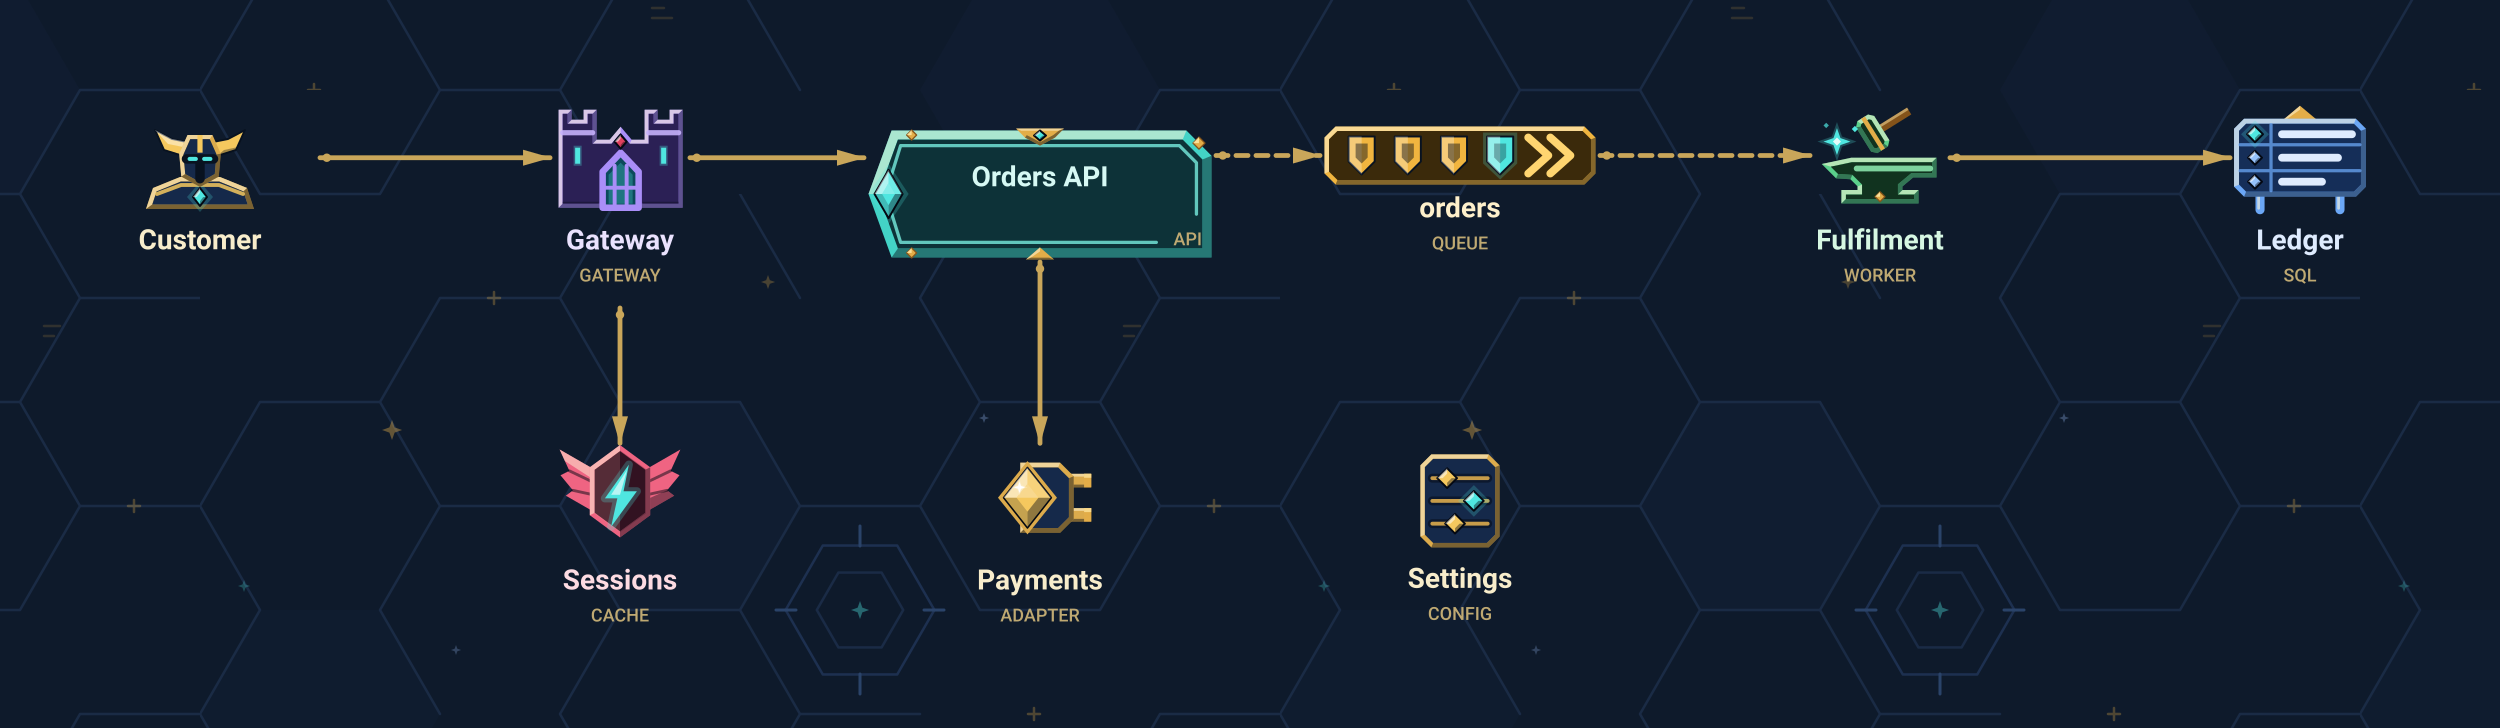
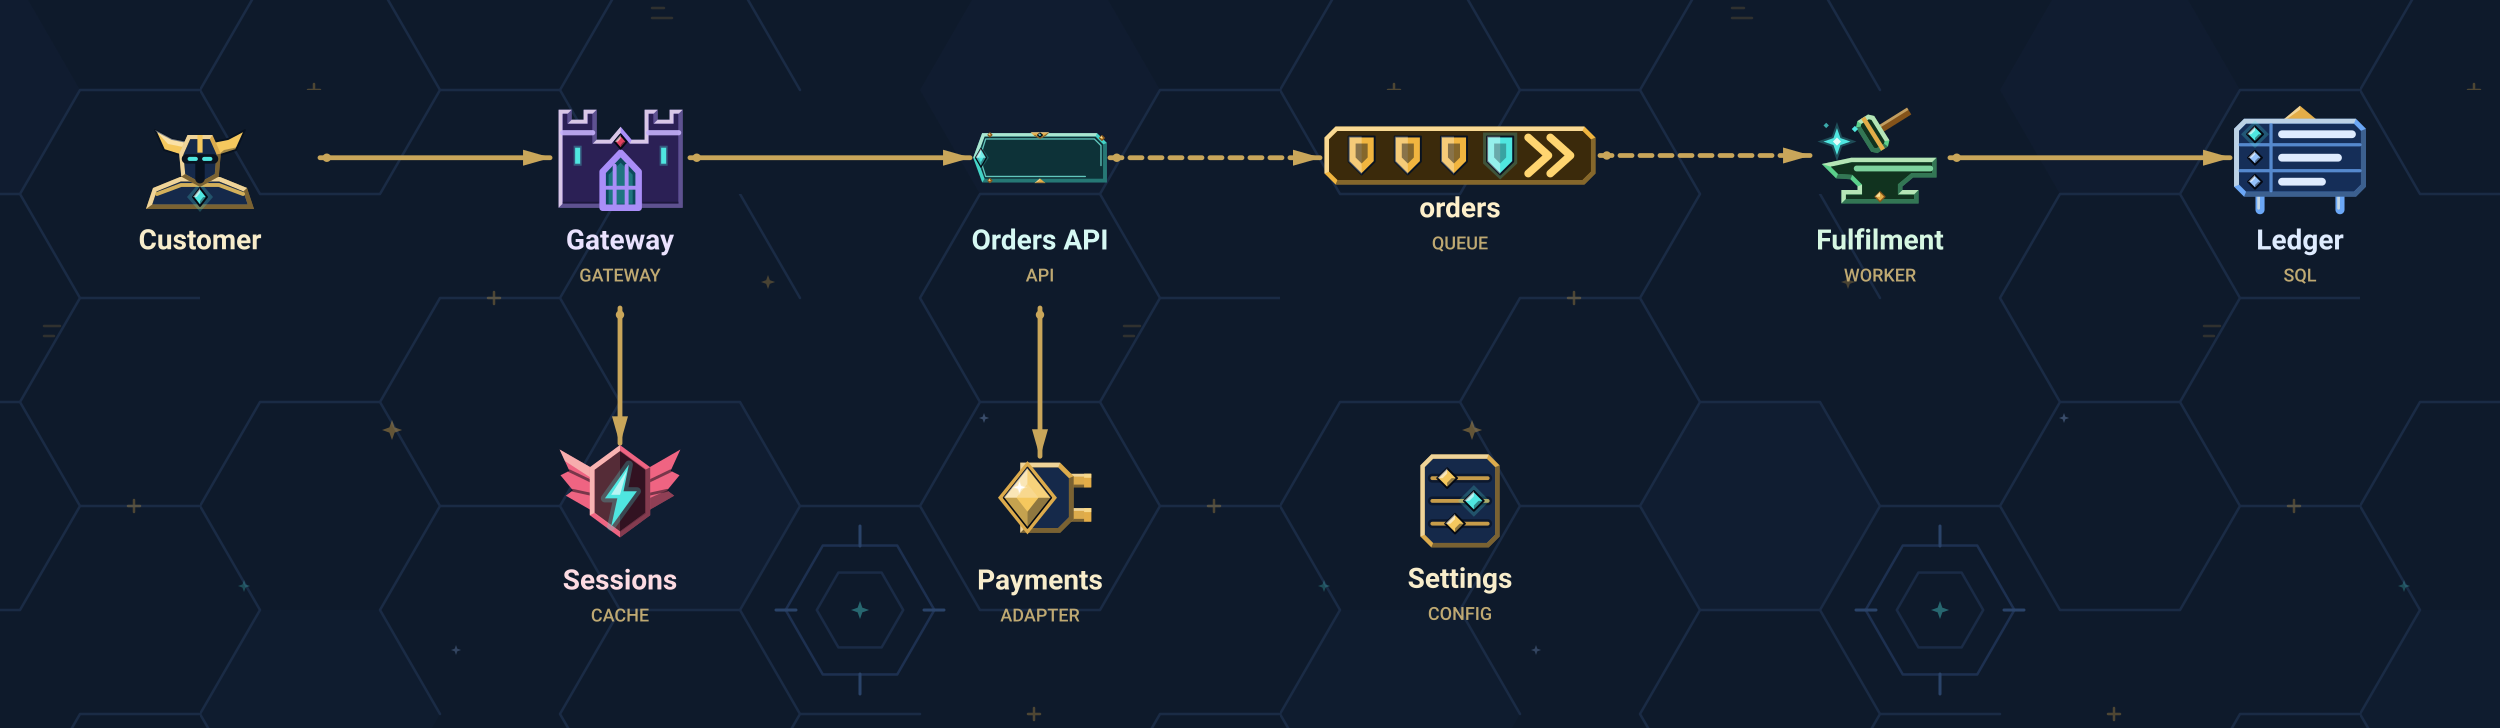
<svg xmlns="http://www.w3.org/2000/svg" width="1250" height="364" viewBox="0 0 1250 364">
  <defs>
    <filter id="export-pack-sample-dc-shadow" x="-35%" y="-35%" width="170%" height="200%">
      <feGaussianBlur in="SourceAlpha" stdDeviation="1.6" result="near" />
      <feOffset in="near" dx="0" dy="1.5" result="nearOffset" />
      <feGaussianBlur in="SourceAlpha" stdDeviation="7" result="far" />
      <feOffset in="far" dx="0" dy="8" result="farOffset" />
      <feFlood flood-color="rgba(0, 0, 0, 0.82)" flood-opacity="1" result="color" />
      <feComposite in="color" in2="nearOffset" operator="in" result="nearShadow" />
      <feComposite in="color" in2="farOffset" operator="in" result="farShadow" />
      <feMerge>
        <feMergeNode in="farShadow" />
        <feMergeNode in="nearShadow" />
        <feMergeNode in="SourceGraphic" />
      </feMerge>
    </filter>
    <marker id="export-pack-sample-dc-arrow-c9a65a" viewBox="-0.7 -0.7 15.4 9.4" refX="13.5" refY="4" markerWidth="15.4" markerHeight="9.4" markerUnits="userSpaceOnUse" orient="auto-start-reverse">
      <path d="M14 4 L0 0 L0 8 Z" fill="#c9a65a" stroke-linejoin="round" stroke-linecap="round" />
    </marker>
    <marker id="export-pack-sample-dc-arrow-c9a65a-open" viewBox="-0.7 -0.7 15.4 9.4" refX="13.5" refY="4" markerWidth="15.4" markerHeight="9.4" markerUnits="userSpaceOnUse" orient="auto-start-reverse">
      <path d="M0 0 L14 4 L0 8" fill="none" stroke="#c9a65a" stroke-width="1.4" stroke-linejoin="round" stroke-linecap="round" />
    </marker>
    <marker id="export-pack-sample-dc-origin-c9a65a" viewBox="-6 -2.6 6.5 5.2" refX="0" refY="0" markerWidth="6.5" markerHeight="5.2" markerUnits="userSpaceOnUse" orient="auto-start-reverse">
      <circle cx="-3.4" cy="0" r="2.1" fill="#c9a65a" />
    </marker>
    <pattern id="export-pack-sample-dc-backdrop" x="100" y="97" width="540" height="416" patternUnits="userSpaceOnUse">
      <g opacity="1" stroke-linejoin="round">
        <path d="M180 156L210 104L270 104L300 156L270 208L210 208Z" fill="#101d31" stroke="none" />
        <path d="M360 364L390 312L450 312L480 364L450 416L390 416Z" fill="#101c30" stroke="none" />
        <path d="M0 260L30 208L90 208L120 260L90 312L30 312Z" fill="#0f1c2f" stroke="none" />
        <path d="M30 0L90 0M30 416L90 416M120 52L180 52M90 104L120 52M0 156L30 104M30 104L90 104M90 104L120 156M120 156L180 156M0 156L30 208M90 208L120 156M0 260L30 208M90 208L120 260M0 260L30 312M0 364L30 312M30 312L90 312M90 312L120 364M120 364L180 364M0 364L30 416M90 416L120 364M180 52L210 0M270 0L300 52M180 52L210 104M180 156L210 104M210 104L270 104M270 104L300 156M300 156L360 156M180 156L210 208M270 208L300 156M180 260L210 208M210 208L270 208M270 208L300 260M300 260L360 260M180 260L210 312M270 312L300 260M180 364L210 312M270 312L300 364M180 364L210 416M360 52L390 0M390 0L450 0M390 416L450 416M450 0L480 52M480 52L540 52M360 52L390 104M450 104L480 52M360 156L390 104M390 104L450 104M450 104L480 156M480 156L540 156M360 156L390 208M450 208L480 156M390 208L450 208M480 260L540 260M450 312L480 260M390 312L450 312M480 364L540 364M450 416L480 364" fill="none" stroke="#1a2b45" stroke-width="1.25" stroke-linecap="round" stroke-linejoin="round" />
        <path d="M292.8 208L311.4 175.76L348.6 175.76L367.2 208L348.6 240.24L311.4 240.24Z" fill="none" stroke="#1d3050" stroke-width="1.25" stroke-linecap="round" stroke-linejoin="round" />
        <path d="M308.4 208L319.2 189.28L340.8 189.28L351.6 208L340.8 226.72L319.2 226.72Z" fill="none" stroke="#1a2b46" stroke-width="1.25" stroke-linecap="round" stroke-linejoin="round" />
        <path d="M330 166L330 176M330 240L330 250M288 208L298 208M362 208L372 208" fill="none" stroke="#2a4369" stroke-width="1.5" stroke-linecap="round" stroke-linejoin="round" />
        <path d="M147 49L147 55M144 52L150 52M507 153L507 159M504 156L510 156M57 361L57 367M54 364L60 364M417 257L417 263M414 260L420 260" fill="none" opacity="0.3" stroke="#e3ad48" stroke-width="1.25" stroke-linecap="round" stroke-linejoin="round" />
        <path d="M226 318L236 318M226 323L232 323M226 328L236 328M462 66L470 66M462 71L467 71" fill="none" opacity="0.16" stroke="#e3ad48" stroke-width="1.25" stroke-linecap="round" stroke-linejoin="round" />
        <path d="M96 113L97.3 116.7L101 118L97.3 119.3L96 123L94.7 119.3L91 118L94.7 116.7Z" fill="#e3ad48" opacity="0.4" stroke="none" />
        <path d="M468 298L469.04 300.96L472 302L469.04 303.04L468 306L466.96 303.04L464 302L466.96 300.96Z" fill="#e3ad48" opacity="0.3" stroke="none" />
        <path d="M284 40.5L284.91 43.09L287.5 44L284.91 44.91L284 47.5L283.09 44.91L280.5 44L283.09 43.09Z" fill="#e3ad48" opacity="0.28" stroke="none" />
        <path d="M176 383L176.78 385.22L179 386L176.78 386.78L176 389L175.22 386.78L173 386L175.22 385.22Z" fill="#e3ad48" opacity="0.25" stroke="none" />
        <path d="M330 203.5L331.17 206.83L334.5 208L331.17 209.17L330 212.5L328.83 209.17L325.5 208L328.83 206.83Z" fill="#4fe6e0" opacity="0.38" stroke="none" />
        <path d="M22 193L22.78 195.22L25 196L22.78 196.78L22 199L21.22 196.78L19 196L21.22 195.22Z" fill="#4fe6e0" opacity="0.25" stroke="none" />
        <path d="M392 109.5L392.65 111.35L394.5 112L392.65 112.65L392 114.5L391.35 112.65L389.5 112L391.35 111.35Z" fill="#9fc3ff" opacity="0.3" stroke="none" />
        <path d="M128 225.5L128.65 227.35L130.5 228L128.65 228.65L128 230.5L127.35 228.65L125.5 228L127.35 227.35Z" fill="#9fc3ff" opacity="0.25" stroke="none" />
      </g>
    </pattern>
  </defs>
  <rect x="0" y="0" width="1250" height="364" fill="#0e1a2b" />
  <rect x="0" y="0" width="1250" height="364" fill="url(#export-pack-sample-dc-backdrop)" />
  <g transform="translate(100 97)">
    <path d="M60 -18.136L80 -18.136L117.511 -18.136L155.023 -18.136L175.023 -18.136" fill="none" marker-end="url(#export-pack-sample-dc-arrow-c9a65a)" marker-start="url(#export-pack-sample-dc-origin-c9a65a)" stroke="#c9a65a" stroke-width="2.4" stroke-linecap="round" stroke-linejoin="round" />
-     <path d="M244.977 -18.136L264.977 -18.136L288.489 -18.136L312 -18.136L332 -18.136" fill="none" marker-end="url(#export-pack-sample-dc-arrow-c9a65a)" marker-start="url(#export-pack-sample-dc-origin-c9a65a)" stroke="#c9a65a" stroke-width="2.4" stroke-linecap="round" stroke-linejoin="round" />
-     <path d="M508 -19.25L528 -19.25L534 -19.25L540 -19.25L560 -19.25" fill="none" marker-end="url(#export-pack-sample-dc-arrow-c9a65a)" marker-start="url(#export-pack-sample-dc-origin-c9a65a)" stroke="#c9a65a" stroke-width="2.4" stroke-dasharray="6 4" stroke-linecap="round" stroke-linejoin="round" />
+     <path d="M244.977 -18.136L264.977 -18.136L315 -18.136L365.023 -18.136L385.023 -18.136" fill="none" marker-end="url(#export-pack-sample-dc-arrow-c9a65a)" marker-start="url(#export-pack-sample-dc-origin-c9a65a)" stroke="#c9a65a" stroke-width="2.4" stroke-linecap="round" stroke-linejoin="round" />
+     <path d="M454.977 -18.136L474.977 -18.136L507.489 -18.136L540 -18.136L560 -18.136" fill="none" marker-end="url(#export-pack-sample-dc-arrow-c9a65a)" marker-start="url(#export-pack-sample-dc-origin-c9a65a)" stroke="#c9a65a" stroke-width="2.4" stroke-dasharray="6 4" stroke-linecap="round" stroke-linejoin="round" />
    <path d="M700 -19.25L720 -19.25L752.511 -19.25L785.023 -19.25L805.023 -19.25" fill="none" marker-end="url(#export-pack-sample-dc-arrow-c9a65a)" marker-start="url(#export-pack-sample-dc-origin-c9a65a)" stroke="#c9a65a" stroke-width="2.4" stroke-dasharray="6 4" stroke-linecap="round" stroke-linejoin="round" />
    <path d="M874.977 -18.136L894.977 -18.136L945 -18.136L995.023 -18.136L1015.023 -18.136" fill="none" marker-end="url(#export-pack-sample-dc-arrow-c9a65a)" marker-start="url(#export-pack-sample-dc-origin-c9a65a)" stroke="#c9a65a" stroke-width="2.4" stroke-linecap="round" stroke-linejoin="round" />
    <path d="M210 57L210 77L210 90.83L210 104.659L210 124.659" fill="none" marker-end="url(#export-pack-sample-dc-arrow-c9a65a)" marker-start="url(#export-pack-sample-dc-origin-c9a65a)" stroke="#c9a65a" stroke-width="2.4" stroke-linecap="round" stroke-linejoin="round" />
-     <path d="M420 34L420 54L420 79.33L420 104.659L420 124.659" fill="none" marker-end="url(#export-pack-sample-dc-arrow-c9a65a)" marker-start="url(#export-pack-sample-dc-origin-c9a65a)" stroke="#c9a65a" stroke-width="2.4" stroke-linecap="round" stroke-linejoin="round" />
+     <path d="M420 57L420 77L420 94.068L420 111.136L420 131.136" fill="none" marker-end="url(#export-pack-sample-dc-arrow-c9a65a)" marker-start="url(#export-pack-sample-dc-origin-c9a65a)" stroke="#c9a65a" stroke-width="2.4" stroke-linecap="round" stroke-linejoin="round" />
    <g transform="translate(-60 -46)">
      <path d="M33 53.5L36.5 43L50 37.5L70 37.5L83.5 43L87 53.5Z" fill="#dcab4c" stroke="none" />
      <path d="M33 53.5L36.5 43L38.3 44.7L36.12 51.25ZM36.5 43L50 37.5L50.44 39.75L38.3 44.7ZM50 37.5L70 37.5L69.56 39.75L50.44 39.75ZM70 37.5L83.5 43L81.69 44.7L69.56 39.75Z" fill="#fff6d8" opacity="0.55" stroke="none" />
      <path d="M83.5 43L87 53.5L83.88 51.25L81.69 44.7ZM87 53.5L33 53.5L36.12 51.25L83.88 51.25Z" fill="#030812" opacity="0.45" stroke="none" />
      <path d="M36.12 51.25L38.3 44.7L50.44 39.75L69.56 39.75L81.69 44.7L83.88 51.25Z" fill="#15294a" stroke="none" />
      <path d="M38.5 46L50.5 41.5L69.5 41.5L81.5 46" fill="none" opacity="0.85" stroke="#f5c85e" stroke-width="1.95" stroke-linecap="round" stroke-linejoin="round" />
      <path d="M60 40L66.5 47.5L60 55L53.5 47.5Z" fill="#4fe6e0" opacity="0.22" stroke="none" />
      <path d="M60 43L63.5 47.5L60 52L56.5 47.5Z" fill="#4fe6e0" stroke="#030812" stroke-width="0.98" stroke-linecap="round" stroke-linejoin="round" />
      <path d="M60 43L60 45.43L58.39 47.5L56.5 47.5Z" fill="#ffffff" opacity="0.55" stroke="none" />
      <path d="M63.5 47.5L60 52L60 49.57L61.61 47.5Z" fill="#030812" opacity="0.42" stroke="none" />
      <path d="M51.5 27L42 24L37.5 14L46 18.5L53.5 20Z" fill="#f5c85e" stroke="#081220" stroke-width="0.98" stroke-linecap="round" stroke-linejoin="round" />
      <path d="M68.5 27L78 24L82.5 14L74 18.5L66.5 20Z" fill="#f5c85e" stroke="#081220" stroke-width="0.98" stroke-linecap="round" stroke-linejoin="round" />
      <path d="M37.5 14L46 18.5L53.5 20L51.5 22.5L44 21Z" fill="#ffffff" opacity="0.45" stroke="none" />
      <path d="M68.5 27L78 24L82.5 14L79 22.5L72 24Z" fill="#030812" opacity="0.35" stroke="none" />
      <path d="M49.6 25.86L53.76 16.5L66.24 16.5L70.4 25.86L69.36 37.3L60 42.5L50.64 37.3Z" fill="#dcab4c" stroke="none" />
      <path d="M49.6 25.86L53.76 16.5L55.11 18.58L51.72 26.21ZM53.76 16.5L66.24 16.5L64.89 18.58L55.11 18.58ZM50.64 37.3L49.6 25.86L51.72 26.21L52.61 36.02Z" fill="#fff6d8" opacity="0.55" stroke="none" />
      <path d="M70.4 25.86L69.36 37.3L67.39 36.02L68.28 26.21ZM69.36 37.3L60 42.5L60 40.12L67.39 36.02ZM60 42.5L50.64 37.3L52.61 36.02L60 40.12Z" fill="#030812" opacity="0.45" stroke="none" />
      <path d="M51.72 26.21L55.11 18.58L64.89 18.58L68.28 26.21L67.39 36.02L60 40.12L52.61 36.02Z" fill="#15294a" stroke="none" />
      <path d="M58.7 16.5L61.3 16.5L61.3 25.34L58.7 25.34Z" fill="#f5c85e" stroke="none" />
      <path d="M53.24 28.46L66.76 28.46M60 28.46L60 38.34" fill="none" stroke="#081220" stroke-width="4.73" stroke-linecap="round" stroke-linejoin="round" />
      <path d="M54.8 28.46L57.92 28.46M62.08 28.46L65.2 28.46" fill="none" stroke="#4fe6e0" stroke-width="2.03" stroke-linecap="round" stroke-linejoin="round" />
      <text x="60" y="73.65" fill="#f8edcb" font-family="system-ui, -apple-system, &quot;Segoe UI&quot;, Roboto, &quot;Helvetica Neue&quot;, Arial, sans-serif" font-size="14" font-weight="600" text-anchor="middle" letter-spacing="0" textLength="63.34" lengthAdjust="spacingAndGlyphs" xml:space="preserve">Customer</text>
    </g>
    <g transform="translate(150 -57)">
      <path d="M29.32 63.87L29.32 14.86L35.82 14.86L35.82 19.86L41.82 19.86L41.82 14.86L48.32 14.86L48.32 29.86L54.82 29.86L60.32 23.36L65.82 29.86L72.32 29.86L72.32 14.86L78.82 14.86L78.82 19.86L84.82 19.86L84.82 14.86L91.32 14.86L91.32 63.87Z" fill="#aa8ef8" stroke="none" />
      <path d="M29.32 63.87L29.32 14.86L31.32 16.86L31.32 61.87ZM29.32 14.86L35.82 14.86L33.82 16.86L31.32 16.86ZM35.82 19.86L41.82 19.86L43.82 21.86L33.82 21.86ZM41.82 19.86L41.82 14.86L43.82 16.86L43.82 21.86ZM41.82 14.86L48.32 14.86L46.32 16.86L43.82 16.86ZM48.32 29.86L54.82 29.86L55.75 31.86L46.32 31.86ZM54.82 29.86L60.32 23.36L60.32 26.46L55.75 31.86ZM65.82 29.86L72.32 29.86L74.32 31.86L64.89 31.86ZM72.32 29.86L72.32 14.86L74.32 16.86L74.32 31.86ZM72.32 14.86L78.82 14.86L76.82 16.86L74.32 16.86ZM78.82 19.86L84.82 19.86L86.82 21.86L76.82 21.86ZM84.82 19.86L84.82 14.86L86.82 16.86L86.82 21.86ZM84.82 14.86L91.32 14.86L89.32 16.86L86.82 16.86Z" fill="#fff6d8" opacity="0.55" stroke="none" />
      <path d="M35.82 14.86L35.82 19.86L33.82 21.86L33.82 16.86ZM48.32 14.86L48.32 29.86L46.32 31.86L46.32 16.86ZM78.82 14.86L78.82 19.86L76.82 21.86L76.82 16.86ZM91.32 14.86L91.32 63.87L89.32 61.87L89.32 16.86ZM91.32 63.87L29.32 63.87L31.32 61.87L89.32 61.87Z" fill="#030812" opacity="0.45" stroke="none" />
      <path d="M31.32 61.87L31.32 16.86L33.82 16.86L33.82 21.86L43.82 21.86L43.82 16.86L46.32 16.86L46.32 31.86L55.75 31.86L60.32 26.46L64.89 31.86L74.32 31.86L74.32 16.86L76.82 16.86L76.82 21.86L86.82 21.86L86.82 16.86L89.32 16.86L89.32 61.87Z" fill="#2b2055" stroke="none" />
      <path d="M31.32 26.36L46.32 26.36M74.32 26.36L89.32 26.36" fill="none" opacity="0.9" stroke="#c5b0fb" stroke-width="2.6" stroke-linecap="round" stroke-linejoin="round" />
      <path d="M51.32 63.87L51.32 45.86L60.32 36.36L69.32 45.86L69.32 63.87Z" fill="#0c4a5c" stroke="#aa8ef8" stroke-width="3.25" stroke-linecap="round" stroke-linejoin="round" />
      <path d="M54.32 61.87L54.32 47.36L60.32 41.36L66.32 47.36L66.32 61.87Z" fill="#4fe6e0" opacity="0.28" stroke="none" />
      <path d="M57.32 42.86L57.32 62.87M63.32 42.86L63.32 62.87M52.82 53.86L67.82 53.86" fill="none" stroke="#aa8ef8" stroke-width="1.95" stroke-linecap="round" stroke-linejoin="round" />
      <path d="M36.82 32.86L40.82 32.86L40.82 42.86L36.82 42.86ZM79.82 32.86L83.82 32.86L83.82 42.86L79.82 42.86Z" fill="#4fe6e0" opacity="0.3" stroke="none" />
      <path d="M37.57 33.86L40.07 33.86L40.07 41.86L37.57 41.86ZM80.57 33.86L83.07 33.86L83.07 41.86L80.57 41.86Z" fill="#4fe6e0" stroke="none" />
      <path d="M60.32 27.36L63.32 30.86L60.32 34.36L57.32 30.86Z" fill="#e0405e" stroke="#030812" stroke-width="0.98" stroke-linecap="round" stroke-linejoin="round" />
      <path d="M60.32 27.36L60.32 29.25L58.94 30.86L57.32 30.86Z" fill="#ffffff" opacity="0.55" stroke="none" />
      <path d="M63.32 30.86L60.32 34.36L60.32 32.47L61.7 30.86Z" fill="#030812" opacity="0.42" stroke="none" />
      <path d="M31.32 60.87L49.32 60.87L49.32 61.87L31.32 61.87ZM71.32 60.87L89.32 60.87L89.32 61.87L71.32 61.87Z" fill="#030812" opacity="0.35" stroke="none" />
      <text x="60" y="84.72" fill="#eae2fe" font-family="system-ui, -apple-system, &quot;Segoe UI&quot;, Roboto, &quot;Helvetica Neue&quot;, Arial, sans-serif" font-size="14" font-weight="600" text-anchor="middle" letter-spacing="0" textLength="58.39" lengthAdjust="spacingAndGlyphs" xml:space="preserve">Gateway</text>
      <text x="60" y="100.74" fill="#bfa972" font-family="system-ui, -apple-system, &quot;Segoe UI&quot;, Roboto, &quot;Helvetica Neue&quot;, Arial, sans-serif" font-size="9" font-weight="500" text-anchor="middle" letter-spacing="0" textLength="37.98" lengthAdjust="spacingAndGlyphs" xml:space="preserve">GATEWAY</text>
    </g>
-     <g transform="translate(332 -34)">
-       <path d="M13.79 2.26L161.21 2.26L173.75 14.86L173.75 65.74L13.79 65.74L2.25 34Z" fill="#43d3c6" stroke="none" />
-       <path d="M13.79 2.26L161.21 2.26L159.34 6.8L16.95 6.8ZM2.25 34L13.79 2.26L16.95 6.8L7.06 34Z" fill="#fff6d8" opacity="0.55" stroke="none" />
-       <path d="M173.75 14.86L173.75 65.74L169.23 61.2L169.23 16.74ZM173.75 65.74L13.79 65.74L16.95 61.2L169.23 61.2Z" fill="#030812" opacity="0.45" stroke="none" />
-       <path d="M16.95 6.8L159.34 6.8L169.23 16.74L169.23 61.2L16.95 61.2L7.06 34Z" fill="#0d3238" stroke="none" />
-       <path d="M146.17 58.18L18.3 58.18L10.78 34L18.3 9.82L157.7 9.82L166.22 18.38L166.22 44.08" fill="none" opacity="0.8" stroke="#77ecdf" stroke-width="1.64" stroke-linecap="round" stroke-linejoin="round" />
-       <path d="M75.97 1.25L100.03 1.25L95.52 5.79L88 9.82L80.48 5.79Z" fill="#e3ad48" stroke="none" />
-       <path d="M75.97 1.25L100.03 1.25L97.38 2.36L78.62 2.36Z" fill="#fff6d8" opacity="0.55" stroke="none" />
-       <path d="M100.03 1.25L95.52 5.79L94.61 4.56L97.38 2.36ZM95.52 5.79L88 9.82L88 8.11L94.61 4.56ZM88 9.82L80.48 5.79L81.39 4.56L88 8.11Z" fill="#030812" opacity="0.45" stroke="none" />
-       <path d="M88 2.26L91.01 4.78L88 7.3L84.99 4.78Z" fill="#4fe6e0" stroke="#030812" stroke-width="0.98" stroke-linecap="round" stroke-linejoin="round" />
-       <path d="M88 2.26L88 3.62L86.62 4.78L84.99 4.78Z" fill="#ffffff" opacity="0.55" stroke="none" />
-       <path d="M91.01 4.78L88 7.3L88 5.94L89.38 4.78Z" fill="#030812" opacity="0.42" stroke="none" />
-       <path d="M80.98 66.75L95.02 66.75L88 60.7Z" fill="#e3ad48" stroke="none" />
-       <path d="M88 60.7L80.98 66.75L83.43 65.83L88 62.69Z" fill="#fff6d8" opacity="0.55" stroke="none" />
-       <path d="M80.98 66.75L95.02 66.75L92.57 65.83L83.43 65.83Z" fill="#030812" opacity="0.45" stroke="none" />
-       <path d="M167.48 5.54L170.49 8.56L167.48 11.58L164.47 8.56Z" fill="#e3ad48" stroke="#84531a" stroke-width="0.65" stroke-linecap="round" stroke-linejoin="round" />
-       <path d="M167.48 5.54L167.48 8.56L164.47 8.56Z" fill="#ffe9a6" opacity="0.85" stroke="none" />
-       <path d="M23.82 2.01L26.32 4.53L23.82 7.05L21.31 4.53Z" fill="#e3ad48" stroke="#84531a" stroke-width="0.65" stroke-linecap="round" stroke-linejoin="round" />
-       <path d="M23.82 2.01L23.82 4.53L21.31 4.53Z" fill="#ffe9a6" opacity="0.85" stroke="none" />
-       <path d="M23.82 60.95L26.32 63.47L23.82 65.99L21.31 63.47Z" fill="#e3ad48" stroke="#84531a" stroke-width="0.65" stroke-linecap="round" stroke-linejoin="round" />
-       <path d="M23.82 60.95L23.82 63.47L21.31 63.47Z" fill="#ffe9a6" opacity="0.85" stroke="none" />
-       <path d="M12.28 18.89L22.31 34L12.28 49.11L2.25 34Z" fill="#4fe6e0" opacity="0.22" stroke="none" />
-       <path d="M12.28 21.91L19.3 34L12.28 46.09L5.26 34Z" fill="#4fe6e0" stroke="#030812" stroke-width="0.98" stroke-linecap="round" stroke-linejoin="round" />
-       <path d="M12.28 21.91L12.28 28.44L9.05 34L5.26 34Z" fill="#ffffff" opacity="0.55" stroke="none" />
-       <path d="M19.3 34L12.28 46.09L12.28 39.56L15.51 34Z" fill="#030812" opacity="0.42" stroke="none" />
-       <path d="M5.26 34L9.05 34L12.28 39.56L12.28 46.09Z" fill="#030812" opacity="0.2" stroke="none" />
-       <path d="M12.28 21.91L19.3 34L15.51 34L12.28 28.44Z" fill="#ffffff" opacity="0.18" stroke="none" />
-       <path d="M12.28 28.44L15.51 34L9.05 34Z" fill="#ffffff" opacity="0.3" stroke="none" />
-       <text x="88" y="30.13" fill="#d6f9f4" font-family="system-ui, -apple-system, &quot;Segoe UI&quot;, Roboto, &quot;Helvetica Neue&quot;, Arial, sans-serif" font-size="14" font-weight="600" text-anchor="middle" letter-spacing="0" textLength="66.98" lengthAdjust="spacingAndGlyphs" xml:space="preserve">Orders API</text>
-       <text x="169" y="59.63" fill="#bfa972" font-family="system-ui, -apple-system, &quot;Segoe UI&quot;, Roboto, &quot;Helvetica Neue&quot;, Arial, sans-serif" font-size="9" font-weight="500" text-anchor="end" letter-spacing="0" textLength="12.96" lengthAdjust="spacingAndGlyphs" xml:space="preserve">API</text>
+     <g transform="translate(360 -57)">
+       <path d="M31.08 26.55L88.53 26.55L93.42 31.44L93.42 51.18L31.08 51.18L26.58 38.86Z" fill="#43d3c6" stroke="none" />
+       <path d="M31.08 26.55L88.53 26.55L87.8 28.31L32.31 28.31ZM26.58 38.86L31.08 26.55L32.31 28.31L28.45 38.86Z" fill="#fff6d8" opacity="0.55" stroke="none" />
+       <path d="M93.42 31.44L93.42 51.18L91.66 49.42L91.66 32.17ZM93.42 51.18L31.08 51.18L32.31 49.42L91.66 49.42Z" fill="#030812" opacity="0.45" stroke="none" />
+       <path d="M32.31 28.31L87.8 28.31L91.66 32.17L91.66 49.42L32.31 49.42L28.45 38.86Z" fill="#0d3238" stroke="none" />
+       <path d="M82.67 48.24L32.83 48.24L29.9 38.86L32.83 29.48L87.17 29.48L90.49 32.81L90.49 42.77" fill="none" opacity="0.8" stroke="#77ecdf" stroke-width="0.65" stroke-linecap="round" stroke-linejoin="round" />
+       <path d="M55.31 26.16L64.69 26.16L62.93 27.92L60 29.48L57.07 27.92Z" fill="#e3ad48" stroke="none" />
+       <path d="M55.31 26.16L64.69 26.16L63.65 26.59L56.35 26.59Z" fill="#fff6d8" opacity="0.55" stroke="none" />
+       <path d="M64.69 26.16L62.93 27.92L62.58 27.44L63.65 26.59ZM62.93 27.92L60 29.48L60 28.82L62.58 27.44ZM60 29.48L57.07 27.92L57.42 27.44L60 28.82Z" fill="#030812" opacity="0.45" stroke="none" />
+       <path d="M60 26.55L61.17 27.53L60 28.51L58.83 27.53Z" fill="#4fe6e0" stroke="#030812" stroke-width="0.65" stroke-linecap="round" stroke-linejoin="round" />
+       <path d="M60 26.55L60 27.08L59.46 27.53L58.83 27.53Z" fill="#ffffff" opacity="0.55" stroke="none" />
+       <path d="M61.17 27.53L60 28.51L60 27.98L60.54 27.53Z" fill="#030812" opacity="0.42" stroke="none" />
+       <path d="M57.26 51.57L62.74 51.57L60 49.22Z" fill="#e3ad48" stroke="none" />
+       <path d="M60 49.22L57.26 51.57L58.22 51.21L60 49.99Z" fill="#fff6d8" opacity="0.55" stroke="none" />
+       <path d="M57.26 51.57L62.74 51.57L61.78 51.21L58.22 51.21Z" fill="#030812" opacity="0.45" stroke="none" />
+       <path d="M90.98 27.82L92.15 28.99L90.98 30.17L89.8 28.99Z" fill="#e3ad48" stroke="#84531a" stroke-width="0.65" stroke-linecap="round" stroke-linejoin="round" />
+       <path d="M90.98 27.82L90.98 28.99L89.8 28.99Z" fill="#ffe9a6" opacity="0.85" stroke="none" />
+       <path d="M34.98 26.45L35.96 27.43L34.98 28.41L34.01 27.43Z" fill="#e3ad48" stroke="#84531a" stroke-width="0.65" stroke-linecap="round" stroke-linejoin="round" />
+       <path d="M34.98 26.45L34.98 27.43L34.01 27.43Z" fill="#ffe9a6" opacity="0.85" stroke="none" />
+       <path d="M34.98 49.32L35.96 50.3L34.98 51.27L34.01 50.3Z" fill="#e3ad48" stroke="#84531a" stroke-width="0.65" stroke-linecap="round" stroke-linejoin="round" />
+       <path d="M34.98 49.32L34.98 50.3L34.01 50.3Z" fill="#ffe9a6" opacity="0.85" stroke="none" />
+       <path d="M30.49 33L34.4 38.86L30.49 44.73L26.58 38.86Z" fill="#4fe6e0" opacity="0.22" stroke="none" />
+       <path d="M30.49 34.17L33.23 38.86L30.49 43.55L27.75 38.86Z" fill="#4fe6e0" stroke="#030812" stroke-width="0.65" stroke-linecap="round" stroke-linejoin="round" />
+       <path d="M30.49 34.17L30.49 36.71L29.23 38.86L27.75 38.86Z" fill="#ffffff" opacity="0.55" stroke="none" />
+       <path d="M33.23 38.86L30.49 43.55L30.49 41.02L31.75 38.86Z" fill="#030812" opacity="0.42" stroke="none" />
+       <path d="M27.75 38.86L29.23 38.86L30.49 41.02L30.49 43.55Z" fill="#030812" opacity="0.2" stroke="none" />
+       <path d="M30.49 34.17L33.23 38.86L31.75 38.86L30.49 36.71Z" fill="#ffffff" opacity="0.18" stroke="none" />
+       <path d="M30.49 36.71L31.75 38.86L29.23 38.86Z" fill="#ffffff" opacity="0.3" stroke="none" />
+       <text x="60" y="84.72" fill="#d6f9f4" font-family="system-ui, -apple-system, &quot;Segoe UI&quot;, Roboto, &quot;Helvetica Neue&quot;, Arial, sans-serif" font-size="14" font-weight="600" text-anchor="middle" letter-spacing="0" textLength="66.98" lengthAdjust="spacingAndGlyphs" xml:space="preserve">Orders API</text>
+       <text x="60" y="100.74" fill="#bfa972" font-family="system-ui, -apple-system, &quot;Segoe UI&quot;, Roboto, &quot;Helvetica Neue&quot;, Arial, sans-serif" font-size="9" font-weight="500" text-anchor="middle" letter-spacing="0" textLength="12.96" lengthAdjust="spacingAndGlyphs" xml:space="preserve">API</text>
    </g>
    <g transform="translate(560 -36)">
      <path d="M7.78 2.25L132.22 2.25L137.74 7.75L137.74 25.75L132.22 31.25L7.78 31.25L2.26 25.75L2.26 7.75Z" fill="#f1b53f" stroke="none" />
      <path d="M7.78 2.25L132.22 2.25L131.29 4.5L8.71 4.5ZM2.26 25.75L2.26 7.75L4.51 8.68L4.51 24.82ZM2.26 7.75L7.78 2.25L8.71 4.5L4.51 8.68Z" fill="#fff6d8" opacity="0.55" stroke="none" />
      <path d="M137.74 7.75L137.74 25.75L135.49 24.82L135.49 8.68ZM137.74 25.75L132.22 31.25L131.29 29L135.49 24.82ZM132.22 31.25L7.78 31.25L8.71 29L131.29 29Z" fill="#030812" opacity="0.45" stroke="none" />
      <path d="M8.71 4.5L131.29 4.5L135.49 8.68L135.49 24.82L131.29 29L8.71 29L4.51 24.82L4.51 8.68Z" fill="#3b2a0b" stroke="none" />
      <path d="M14.3 7.25L27.35 7.25L27.35 19.75L20.82 26.25L14.3 19.75Z" fill="#f1b53f" stroke="#081220" stroke-width="0.98" stroke-linecap="round" stroke-linejoin="round" />
      <path d="M14.3 7.25L20.82 7.25L20.82 26.25L14.3 19.75Z" fill="#ffffff" opacity="0.3" stroke="none" />
      <path d="M17.81 10.75L23.83 10.75L23.83 17.75L20.82 20.75L17.81 17.75Z" fill="#030812" opacity="0.45" stroke="none" />
      <path d="M37.38 7.25L50.43 7.25L50.43 19.75L43.91 26.25L37.38 19.75Z" fill="#f1b53f" stroke="#081220" stroke-width="0.98" stroke-linecap="round" stroke-linejoin="round" />
      <path d="M37.38 7.25L43.91 7.25L43.91 26.25L37.38 19.75Z" fill="#ffffff" opacity="0.3" stroke="none" />
      <path d="M40.89 10.75L46.92 10.75L46.92 17.75L43.91 20.75L40.89 17.75Z" fill="#030812" opacity="0.45" stroke="none" />
      <path d="M60.47 7.25L73.51 7.25L73.51 19.75L66.99 26.25L60.47 19.75Z" fill="#f1b53f" stroke="#081220" stroke-width="0.98" stroke-linecap="round" stroke-linejoin="round" />
      <path d="M60.47 7.25L66.99 7.25L66.99 26.25L60.47 19.75Z" fill="#ffffff" opacity="0.3" stroke="none" />
      <path d="M63.98 10.75L70 10.75L70 17.75L66.99 20.75L63.98 17.75Z" fill="#030812" opacity="0.45" stroke="none" />
      <path d="M81.54 5.25L98.6 5.25L98.6 20.75L90.07 28.75L81.54 20.75Z" fill="#4fe6e0" opacity="0.22" stroke="none" />
      <path d="M83.55 7.25L96.6 7.25L96.6 19.75L90.07 26.25L83.55 19.75Z" fill="#4fe6e0" stroke="#081220" stroke-width="0.98" stroke-linecap="round" stroke-linejoin="round" />
      <path d="M83.55 7.25L90.07 7.25L90.07 26.25L83.55 19.75Z" fill="#ffffff" opacity="0.4" stroke="none" />
      <path d="M87.06 10.75L93.08 10.75L93.08 17.75L90.07 20.75L87.06 17.75Z" fill="#030812" opacity="0.3" stroke="none" />
      <path d="M104.12 7.75L114.16 16.75L104.12 25.75M115.16 7.75L125.2 16.75L115.16 25.75" fill="none" stroke="#ffd570" stroke-width="3.91" stroke-linecap="round" stroke-linejoin="round" />
      <text x="70" y="47.65" fill="#fef0cb" font-family="system-ui, -apple-system, &quot;Segoe UI&quot;, Roboto, &quot;Helvetica Neue&quot;, Arial, sans-serif" font-size="14" font-weight="600" text-anchor="middle" letter-spacing="0" textLength="41.93" lengthAdjust="spacingAndGlyphs" xml:space="preserve">orders</text>
      <text x="70" y="63.68" fill="#bfa972" font-family="system-ui, -apple-system, &quot;Segoe UI&quot;, Roboto, &quot;Helvetica Neue&quot;, Arial, sans-serif" font-size="9" font-weight="500" text-anchor="middle" letter-spacing="0" textLength="24.75" lengthAdjust="spacingAndGlyphs" xml:space="preserve">QUEUE</text>
    </g>
    <g transform="translate(780 -57)">
      <path d="M30.85 42L45.65 38.86L88.25 38.86L88.25 48.73L76.59 48.73L71.21 53.21L71.21 55.01L79.28 55.01L79.28 61.73L40.72 61.73L40.72 55.01L48.79 55.01L48.79 53.21L45.2 49.63L38.03 49.18Z" fill="#5bd08b" stroke="none" />
      <path d="M30.85 42L45.65 38.86L45.88 41.11L35.36 43.34ZM45.65 38.86L88.25 38.86L86.01 41.11L45.88 41.11ZM71.21 55.01L79.28 55.01L77.04 57.25L68.97 57.25ZM40.72 61.73L40.72 55.01L42.96 57.25L42.96 59.49ZM40.72 55.01L48.79 55.01L51.03 57.25L42.96 57.25ZM48.79 55.01L48.79 53.21L51.03 52.29L51.03 57.25Z" fill="#fff6d8" opacity="0.55" stroke="none" />
      <path d="M88.25 38.86L88.25 48.73L86.01 46.49L86.01 41.11ZM88.25 48.73L76.59 48.73L75.78 46.49L86.01 46.49ZM76.59 48.73L71.21 53.21L68.97 52.16L75.78 46.49ZM71.21 53.21L71.21 55.01L68.97 57.25L68.97 52.16ZM79.28 55.01L79.28 61.73L77.04 59.49L77.04 57.25ZM79.28 61.73L40.72 61.73L42.96 59.49L77.04 59.49ZM45.2 49.63L38.03 49.18L39.01 46.99L46.19 47.44Z" fill="#030812" opacity="0.45" stroke="none" />
      <path d="M35.36 43.34L45.88 41.11L86.01 41.11L86.01 46.49L75.78 46.49L68.97 52.16L68.97 57.25L77.04 57.25L77.04 59.49L42.96 59.49L42.96 57.25L51.03 57.25L51.03 52.29L46.19 47.44L39.01 46.99Z" fill="#11331f" stroke="none" />
      <path d="M48.34 44.24L85.11 44.24" fill="none" opacity="0.9" stroke="#88e3ab" stroke-width="2.91" stroke-linecap="round" stroke-linejoin="round" />
      <path d="M60 55.9L62.47 58.37L60 60.84L57.53 58.37Z" fill="#e3ad48" stroke="#84531a" stroke-width="0.65" stroke-linecap="round" stroke-linejoin="round" />
      <path d="M60 55.9L60 58.37L57.53 58.37Z" fill="#ffe9a6" opacity="0.85" stroke="none" />
      <path d="M73.52 13.8L75.65 17.22L61.21 26.25L59.07 22.83Z" fill="#84531a" stroke="none" />
      <path d="M73.52 13.8L74.23 14.94L59.78 23.97L59.07 22.83Z" fill="#ffe9a6" opacity="0.5" stroke="none" />
      <path d="M57.09 17.98L64.7 30.15L63.99 33.24L58.66 36.57L55.57 35.85L47.97 23.68L48.68 20.59L54 17.27Z" fill="#5bd08b" stroke="none" />
      <path d="M57.09 17.98L64.7 30.15L62.3 30.55L55.69 19.96ZM48.68 20.59L54 17.27L54.41 19.66L50.65 22ZM54 17.27L57.09 17.98L55.69 19.96L54.41 19.66Z" fill="#fff6d8" opacity="0.55" stroke="none" />
      <path d="M63.99 33.24L58.66 36.57L58.26 34.17L62.01 31.83ZM58.66 36.57L55.57 35.85L56.98 33.88L58.26 34.17ZM55.57 35.85L47.97 23.68L50.36 23.29L56.98 33.88Z" fill="#030812" opacity="0.45" stroke="none" />
      <path d="M55.69 19.96L62.3 30.55L62.01 31.83L58.26 34.17L56.98 33.88L50.36 23.29L50.65 22L54.41 19.66Z" fill="#11331f" stroke="none" />
      <path d="M52.48 18.22L62.47 34.19L60.57 35.38L50.58 19.41Z" fill="#e3ad48" stroke="none" />
      <path d="M38.48 21.04L41.01 28.26L48.23 30.79L41.01 33.33L38.48 40.55L35.94 33.33L28.72 30.79L35.94 28.26Z" fill="#4fe6e0" opacity="0.25" stroke="none" />
      <path d="M38.48 24.07L40.22 29.04L45.2 30.79L40.22 32.54L38.48 37.52L36.73 32.54L31.75 30.79L36.73 29.04Z" fill="#4fe6e0" stroke="none" />
      <path d="M38.48 28.77L40.49 30.79L38.48 32.81L36.46 30.79Z" fill="#ffffff" opacity="0.85" stroke="none" />
      <path d="M47.44 22.94L49.01 24.51L47.44 26.08L45.87 24.51Z" fill="#4fe6e0" stroke="none" />
      <path d="M33.09 21.38L34.44 22.72L33.09 24.07L31.75 22.72Z" fill="#4fe6e0" opacity="0.7" stroke="none" />
      <text x="60" y="84.72" fill="#d6f7e2" font-family="system-ui, -apple-system, &quot;Segoe UI&quot;, Roboto, &quot;Helvetica Neue&quot;, Arial, sans-serif" font-size="14" font-weight="600" text-anchor="middle" letter-spacing="0" textLength="70.18" lengthAdjust="spacingAndGlyphs" xml:space="preserve">Fulfilment</text>
      <text x="60" y="100.74" fill="#bfa972" font-family="system-ui, -apple-system, &quot;Segoe UI&quot;, Roboto, &quot;Helvetica Neue&quot;, Arial, sans-serif" font-size="9" font-weight="500" text-anchor="middle" letter-spacing="0" textLength="33.03" lengthAdjust="spacingAndGlyphs" xml:space="preserve">WORKER</text>
    </g>
    <g transform="translate(990 -57)">
      <path d="M40.01 55.85L40.01 64.85M79.99 55.85L79.99 64.85" fill="none" stroke="#6ba7f6" stroke-width="4.55" stroke-linecap="round" stroke-linejoin="round" />
      <path d="M39.31 55.15L39.31 64.15M79.29 55.15L79.29 64.15" fill="none" opacity="0.6" stroke="#fff6d8" stroke-width="1.37" stroke-linecap="round" stroke-linejoin="round" />
      <path d="M51.01 20.38L60 12.88L68.99 20.38Z" fill="#e3ad48" stroke="none" />
      <path d="M51.01 20.38L60 12.88L60 14.83L53.4 19.51Z" fill="#fff6d8" opacity="0.55" stroke="none" />
      <path d="M68.99 20.38L51.01 20.38L53.4 19.51L66.6 19.51Z" fill="#030812" opacity="0.45" stroke="none" />
      <path d="M32.02 19.38L87.98 19.38L92.98 24.37L92.98 53.35L87.98 58.35L32.02 58.35L27.02 53.35L27.02 24.37Z" fill="#6ba7f6" stroke="none" />
      <path d="M32.02 19.38L87.98 19.38L86.95 21.87L33.05 21.87ZM27.02 53.35L27.02 24.37L29.52 25.41L29.52 52.32ZM27.02 24.37L32.02 19.38L33.05 21.87L29.52 25.41Z" fill="#fff6d8" opacity="0.55" stroke="none" />
      <path d="M92.98 24.37L92.98 53.35L90.48 52.32L90.48 25.41ZM92.98 53.35L87.98 58.35L86.95 55.85L90.48 52.32ZM87.98 58.35L32.02 58.35L33.05 55.85L86.95 55.85Z" fill="#030812" opacity="0.45" stroke="none" />
      <path d="M33.05 21.87L86.95 21.87L90.48 25.41L90.48 52.32L86.95 55.85L33.05 55.85L29.52 52.32L29.52 25.41Z" fill="#152e58" stroke="none" />
      <path d="M30.02 32.37L89.98 32.37M30.02 45.36L89.98 45.36M45.51 22.37L45.51 55.35" fill="none" opacity="0.75" stroke="#6ba7f6" stroke-width="1.63" stroke-linecap="round" stroke-linejoin="round" />
      <path d="M37.51 20.13L44.51 27.12L37.51 34.12L30.52 27.12Z" fill="#4fe6e0" opacity="0.22" stroke="none" />
      <path d="M37.51 23.12L41.51 27.12L37.51 31.12L33.52 27.12Z" fill="#4fe6e0" stroke="#030812" stroke-width="0.98" stroke-linecap="round" stroke-linejoin="round" />
      <path d="M37.51 23.12L37.51 25.28L35.68 27.12L33.52 27.12Z" fill="#ffffff" opacity="0.55" stroke="none" />
      <path d="M41.51 27.12L37.51 31.12L37.51 28.96L39.35 27.12Z" fill="#030812" opacity="0.42" stroke="none" />
      <path d="M37.51 35.37L41.01 38.86L37.51 42.36L34.02 38.86Z" fill="#95c2fb" stroke="#030812" stroke-width="0.98" stroke-linecap="round" stroke-linejoin="round" />
      <path d="M37.51 35.37L37.51 37.25L35.91 38.86L34.02 38.86Z" fill="#ffffff" opacity="0.55" stroke="none" />
      <path d="M41.01 38.86L37.51 42.36L37.51 40.47L39.12 38.86Z" fill="#030812" opacity="0.42" stroke="none" />
      <path d="M37.51 47.36L41.01 50.86L37.51 54.35L34.02 50.86Z" fill="#95c2fb" stroke="#030812" stroke-width="0.98" stroke-linecap="round" stroke-linejoin="round" />
      <path d="M37.51 47.36L37.51 49.25L35.91 50.86L34.02 50.86Z" fill="#ffffff" opacity="0.55" stroke="none" />
      <path d="M41.01 50.86L37.51 54.35L37.51 52.46L39.12 50.86Z" fill="#030812" opacity="0.42" stroke="none" />
      <path d="M51.01 27.12L85.98 27.12M51.01 38.86L78.99 38.86M51.01 50.86L70.99 50.86" fill="none" stroke="#deebfe" stroke-width="3.9" stroke-linecap="round" stroke-linejoin="round" />
      <text x="60" y="84.72" fill="#deebfe" font-family="system-ui, -apple-system, &quot;Segoe UI&quot;, Roboto, &quot;Helvetica Neue&quot;, Arial, sans-serif" font-size="14" font-weight="600" text-anchor="middle" letter-spacing="0" textLength="44.99" lengthAdjust="spacingAndGlyphs" xml:space="preserve">Ledger</text>
      <text x="60" y="100.74" fill="#bfa972" font-family="system-ui, -apple-system, &quot;Segoe UI&quot;, Roboto, &quot;Helvetica Neue&quot;, Arial, sans-serif" font-size="9" font-weight="500" text-anchor="middle" letter-spacing="0" textLength="14.85" lengthAdjust="spacingAndGlyphs" xml:space="preserve">SQL</text>
    </g>
    <g transform="translate(150 113)">
      <path d="M47.56 24.97L29.8 14.75L34.68 25.41L30.24 27.63L36.46 35.18L32.91 37.85L47.56 46.28Z" fill="#ef6482" stroke="none" />
      <path d="M47.56 24.97L29.8 14.75L32.46 20.52L47.56 30.3Z" fill="#fff6d8" opacity="0.5" stroke="none" />
      <path d="M34.68 25.41L46.68 31.18M36.46 35.18L46.68 37.4" fill="none" opacity="0.5" stroke="#030812" stroke-width="1.44" stroke-linecap="round" stroke-linejoin="round" />
      <path d="M72.44 24.97L90.2 14.75L85.32 25.41L89.76 27.63L83.54 35.18L87.09 37.85L72.44 46.28Z" fill="#ef6482" stroke="none" />
      <path d="M72.44 46.28L87.09 37.85L83.54 35.18L72.44 40.07Z" fill="#030812" opacity="0.4" stroke="none" />
      <path d="M85.32 25.41L73.32 31.18M83.54 35.18L73.32 37.4" fill="none" opacity="0.5" stroke="#030812" stroke-width="1.44" stroke-linecap="round" stroke-linejoin="round" />
      <path d="M60 12.53L75.1 23.63L75.1 47.62L60 58.72L44.9 47.62L44.9 23.63Z" fill="#ef6482" stroke="none" />
      <path d="M44.9 47.62L44.9 23.63L47.34 24.87L47.34 46.38ZM44.9 23.63L60 12.53L60 15.56L47.34 24.87Z" fill="#fff6d8" opacity="0.55" stroke="none" />
      <path d="M75.1 23.63L75.1 47.62L72.66 46.38L72.66 24.87ZM75.1 47.62L60 58.72L60 55.69L72.66 46.38Z" fill="#030812" opacity="0.45" stroke="none" />
      <path d="M60 15.56L72.66 24.87L72.66 46.38L60 55.69L47.34 46.38L47.34 24.87Z" fill="#421626" stroke="none" />
      <path d="M60 15.19L47.12 24.52L47.12 46.73L60 56.06Z" fill="#fff6d8" opacity="0.1" stroke="none" />
      <path d="M60 15.19L72.88 24.52L72.88 46.73L60 56.06Z" fill="#030812" opacity="0.25" stroke="none" />
      <path d="M64.44 22.3L52.45 39.18L58.67 39.18L55.56 53.39L68.44 35.63L61.78 35.63Z" fill="none" opacity="0.25" stroke="#4fe6e0" stroke-width="4.04" stroke-linecap="round" stroke-linejoin="round" />
      <path d="M64.44 22.3L52.45 39.18L58.67 39.18L55.56 53.39L68.44 35.63L61.78 35.63Z" fill="#4fe6e0" stroke="none" />
      <path d="M63.55 24.97L55.56 37.4L60 37.4Z" fill="#ffffff" opacity="0.6" stroke="none" />
      <text x="60" y="84.72" fill="#fddbe2" font-family="system-ui, -apple-system, &quot;Segoe UI&quot;, Roboto, &quot;Helvetica Neue&quot;, Arial, sans-serif" font-size="14" font-weight="600" text-anchor="middle" letter-spacing="0" textLength="61.01" lengthAdjust="spacingAndGlyphs" xml:space="preserve">Sessions</text>
      <text x="60" y="100.74" fill="#bfa972" font-family="system-ui, -apple-system, &quot;Segoe UI&quot;, Roboto, &quot;Helvetica Neue&quot;, Arial, sans-serif" font-size="9" font-weight="500" text-anchor="middle" letter-spacing="0" textLength="24.75" lengthAdjust="spacingAndGlyphs" xml:space="preserve">CACHE</text>
    </g>
    <g transform="translate(360 113)">
      <path d="M74.06 26.91L85.62 26.91L85.62 33.68L74.06 33.68Z" fill="#dcab4c" stroke="none" />
      <path d="M74.06 26.91L85.62 26.91L84.23 28.3L75.46 28.3ZM74.06 33.68L74.06 26.91L75.46 28.3L75.46 32.29Z" fill="#fff6d8" opacity="0.55" stroke="none" />
      <path d="M85.62 26.91L85.62 33.68L84.23 32.29L84.23 28.3ZM85.62 33.68L74.06 33.68L75.46 32.29L84.23 32.29Z" fill="#030812" opacity="0.45" stroke="none" />
      <path d="M74.06 44.05L85.62 44.05L85.62 50.82L74.06 50.82Z" fill="#dcab4c" stroke="none" />
      <path d="M74.06 44.05L85.62 44.05L84.23 45.44L75.46 45.44ZM74.06 50.82L74.06 44.05L75.46 45.44L75.46 49.43Z" fill="#fff6d8" opacity="0.55" stroke="none" />
      <path d="M85.62 44.05L85.62 50.82L84.23 49.43L84.23 45.44ZM85.62 50.82L74.06 50.82L75.46 49.43L84.23 49.43Z" fill="#030812" opacity="0.45" stroke="none" />
      <path d="M82.04 26.91L85.62 26.91L85.62 33.68L82.04 33.68ZM82.04 44.05L85.62 44.05L85.62 50.82L82.04 50.82Z" fill="#e3ad48" stroke="none" />
      <path d="M82.04 26.91L85.62 26.91L85.62 28.9L82.04 28.9ZM82.04 44.05L85.62 44.05L85.62 46.04L82.04 46.04Z" fill="#ffe9a6" opacity="0.7" stroke="none" />
      <path d="M50.15 21.33L70.08 21.33L76.85 28.1L76.85 49.63L70.08 56.4L50.15 56.4Z" fill="#dcab4c" stroke="none" />
      <path d="M50.15 21.33L70.08 21.33L69.08 23.72L52.54 23.72ZM50.15 56.4L50.15 21.33L52.54 23.72L52.54 54.01Z" fill="#fff6d8" opacity="0.55" stroke="none" />
      <path d="M76.85 28.1L76.85 49.63L74.46 48.63L74.46 29.09ZM76.85 49.63L70.08 56.4L69.08 54.01L74.46 48.63ZM70.08 56.4L50.15 56.4L52.54 54.01L69.08 54.01Z" fill="#030812" opacity="0.45" stroke="none" />
      <path d="M52.54 23.72L69.08 23.72L74.46 29.09L74.46 48.63L69.08 54.01L52.54 54.01Z" fill="#15294a" stroke="none" />
      <path d="M53.73 20.53L68.48 38.86L53.73 57.2L38.99 38.86Z" fill="#dcab4c" stroke="none" />
      <path d="M53.73 23.72L65.69 38.86L53.73 54.01L41.78 38.86Z" fill="#f5c85e" stroke="#030812" stroke-width="0.78" stroke-linecap="round" stroke-linejoin="round" />
      <path d="M53.73 23.72L53.73 31.9L48.23 38.86L41.78 38.86Z" fill="#ffffff" opacity="0.55" stroke="none" />
      <path d="M65.69 38.86L53.73 54.01L53.73 45.83L59.24 38.86Z" fill="#030812" opacity="0.42" stroke="none" />
      <path d="M41.78 38.86L48.23 38.86L53.73 45.83L53.73 54.01Z" fill="#030812" opacity="0.2" stroke="none" />
      <path d="M53.73 23.72L65.69 38.86L59.24 38.86L53.73 31.9Z" fill="#ffffff" opacity="0.18" stroke="none" />
      <path d="M53.73 31.9L59.24 38.86L48.23 38.86Z" fill="#ffffff" opacity="0.3" stroke="none" />
      <path d="M49.75 29.64L50.8 32.63L53.79 33.68L50.8 34.73L49.75 37.73L48.7 34.73L45.7 33.68L48.7 32.63Z" fill="#ffffff" opacity="0.25" stroke="none" />
      <path d="M49.75 30.89L50.47 32.96L52.54 33.68L50.47 34.41L49.75 36.47L49.02 34.41L46.96 33.68L49.02 32.96Z" fill="#ffffff" stroke="none" />
      <path d="M49.75 32.84L50.59 33.68L49.75 34.52L48.91 33.68Z" fill="#ffffff" opacity="0.85" stroke="none" />
      <text x="60" y="84.72" fill="#f8edcb" font-family="system-ui, -apple-system, &quot;Segoe UI&quot;, Roboto, &quot;Helvetica Neue&quot;, Arial, sans-serif" font-size="14" font-weight="600" text-anchor="middle" letter-spacing="0" textLength="66.39" lengthAdjust="spacingAndGlyphs" xml:space="preserve">Payments</text>
      <text x="60" y="100.74" fill="#bfa972" font-family="system-ui, -apple-system, &quot;Segoe UI&quot;, Roboto, &quot;Helvetica Neue&quot;, Arial, sans-serif" font-size="9" font-weight="500" text-anchor="middle" letter-spacing="0" textLength="34.65" lengthAdjust="spacingAndGlyphs" xml:space="preserve">ADAPTER</text>
    </g>
    <g transform="translate(570 118)">
      <path d="M45.65 12.2L74.35 12.2L79.79 17.64L79.79 53.26L74.35 58.71L45.65 58.71L40.21 53.26L40.21 17.64Z" fill="#dcab4c" stroke="none" />
      <path d="M45.65 12.2L74.35 12.2L73.43 14.43L46.57 14.43ZM40.21 53.26L40.21 17.64L42.44 18.56L42.44 52.34ZM40.21 17.64L45.65 12.2L46.57 14.43L42.44 18.56Z" fill="#fff6d8" opacity="0.55" stroke="none" />
      <path d="M79.79 17.64L79.79 53.26L77.56 52.34L77.56 18.56ZM79.79 53.26L74.35 58.71L73.43 56.48L77.56 52.34ZM74.35 58.71L45.65 58.71L46.57 56.48L73.43 56.48Z" fill="#030812" opacity="0.45" stroke="none" />
      <path d="M46.57 14.43L73.43 14.43L77.56 18.56L77.56 52.34L73.43 56.48L46.57 56.48L42.44 52.34L42.44 18.56Z" fill="#15294a" stroke="none" />
      <path d="M46.15 24.08L73.85 24.08M46.15 35.45L73.85 35.45M46.15 46.83L73.85 46.83" fill="none" opacity="0.5" stroke="#030812" stroke-width="4.5" stroke-linecap="round" stroke-linejoin="round" />
      <path d="M46.15 24.08L73.85 24.08M46.15 35.45L73.85 35.45M46.15 46.83L73.85 46.83" fill="none" opacity="0.9" stroke="#dcab4c" stroke-width="1.92" stroke-linecap="round" stroke-linejoin="round" />
      <path d="M53.57 19.13L58.52 24.08L53.57 29.02L48.62 24.08Z" fill="#f5c85e" stroke="#030812" stroke-width="0.96" stroke-linecap="round" stroke-linejoin="round" />
      <path d="M53.57 19.13L53.57 21.8L51.29 24.08L48.62 24.08Z" fill="#ffffff" opacity="0.55" stroke="none" />
      <path d="M58.52 24.08L53.57 29.02L53.57 26.35L55.84 24.08Z" fill="#030812" opacity="0.42" stroke="none" />
      <path d="M66.93 27.54L74.84 35.45L66.93 43.37L59.01 35.45Z" fill="#4fe6e0" opacity="0.22" stroke="none" />
      <path d="M66.93 30.51L71.87 35.45L66.93 40.4L61.98 35.45Z" fill="#4fe6e0" stroke="#030812" stroke-width="0.96" stroke-linecap="round" stroke-linejoin="round" />
      <path d="M66.93 30.51L66.93 33.18L64.65 35.45L61.98 35.45Z" fill="#ffffff" opacity="0.55" stroke="none" />
      <path d="M71.87 35.45L66.93 40.4L66.93 37.73L69.2 35.45Z" fill="#030812" opacity="0.42" stroke="none" />
      <path d="M57.53 41.89L62.47 46.83L57.53 51.78L52.58 46.83Z" fill="#f5c85e" stroke="#030812" stroke-width="0.96" stroke-linecap="round" stroke-linejoin="round" />
      <path d="M57.53 41.89L57.53 44.56L55.25 46.83L52.58 46.83Z" fill="#ffffff" opacity="0.55" stroke="none" />
      <path d="M62.47 46.83L57.53 51.78L57.53 49.11L59.8 46.83Z" fill="#030812" opacity="0.42" stroke="none" />
      <text x="60" y="78.92" fill="#f8edcb" font-family="system-ui, -apple-system, &quot;Segoe UI&quot;, Roboto, &quot;Helvetica Neue&quot;, Arial, sans-serif" font-size="14" font-weight="600" text-anchor="middle" letter-spacing="0" textLength="54.89" lengthAdjust="spacingAndGlyphs" xml:space="preserve">Settings</text>
      <text x="60" y="94.95" fill="#bfa972" font-family="system-ui, -apple-system, &quot;Segoe UI&quot;, Roboto, &quot;Helvetica Neue&quot;, Arial, sans-serif" font-size="9" font-weight="500" text-anchor="middle" letter-spacing="0" textLength="27.81" lengthAdjust="spacingAndGlyphs" xml:space="preserve">CONFIG</text>
    </g>
  </g>
</svg>
